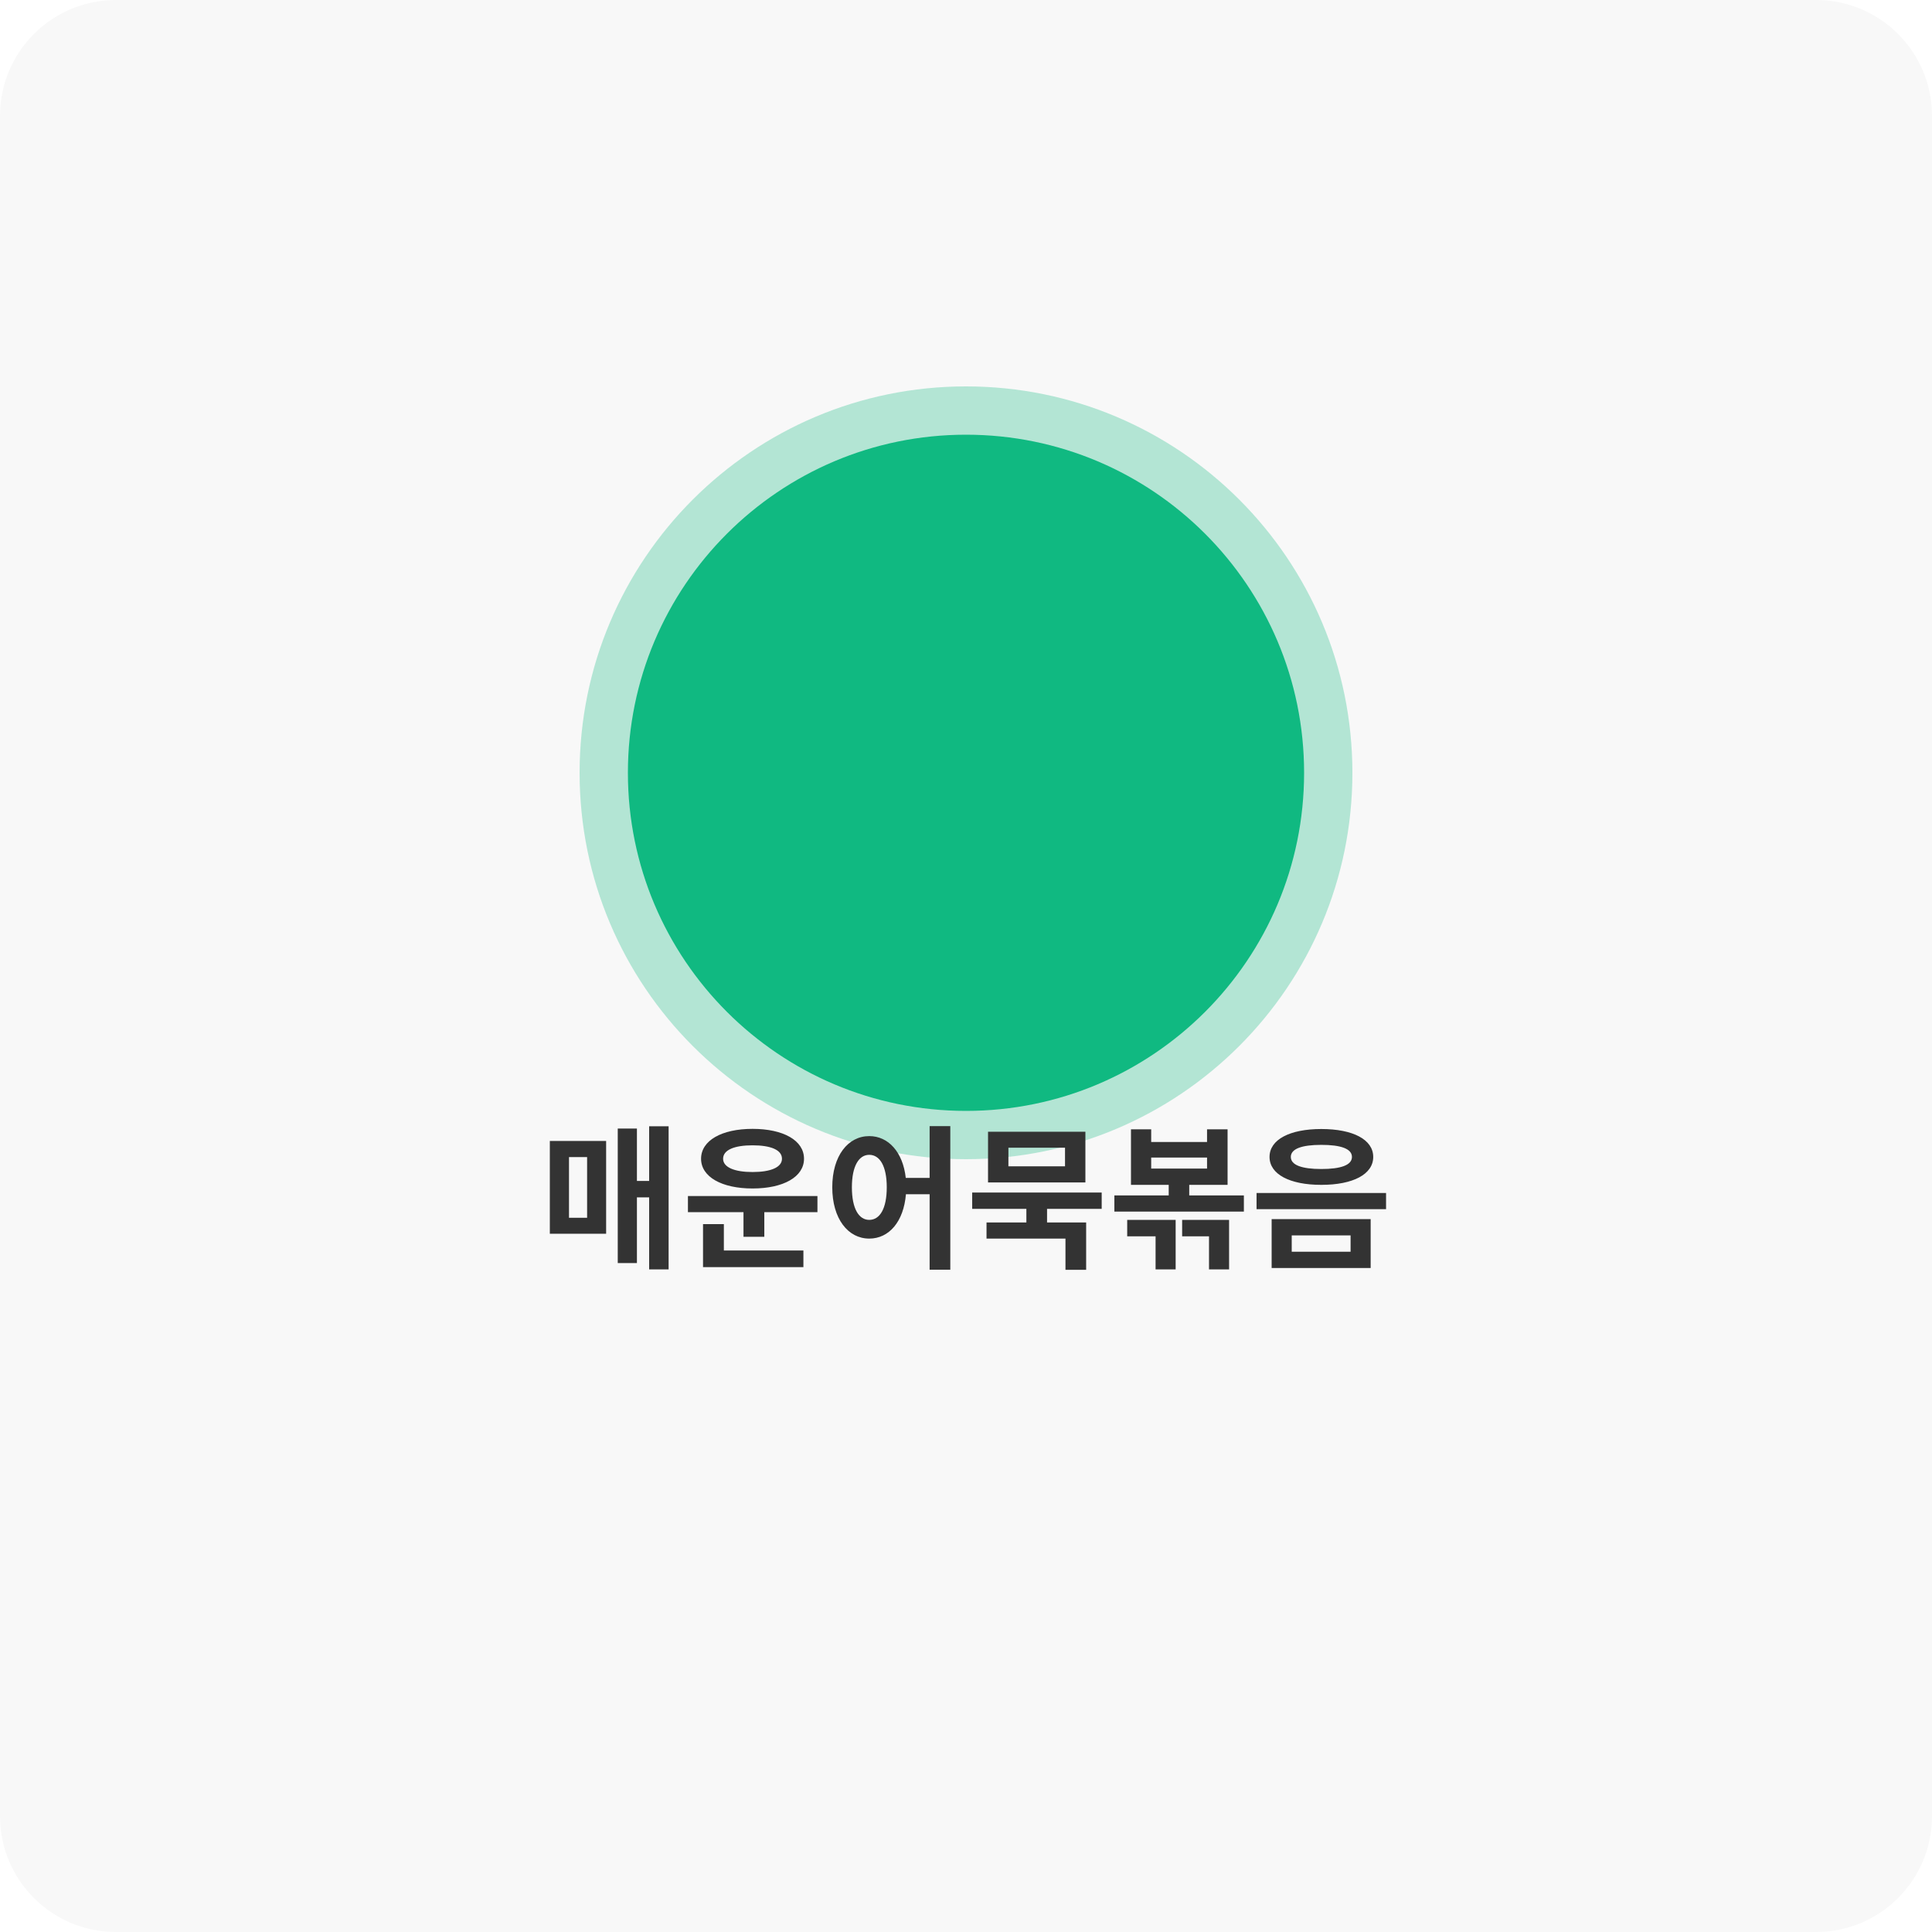
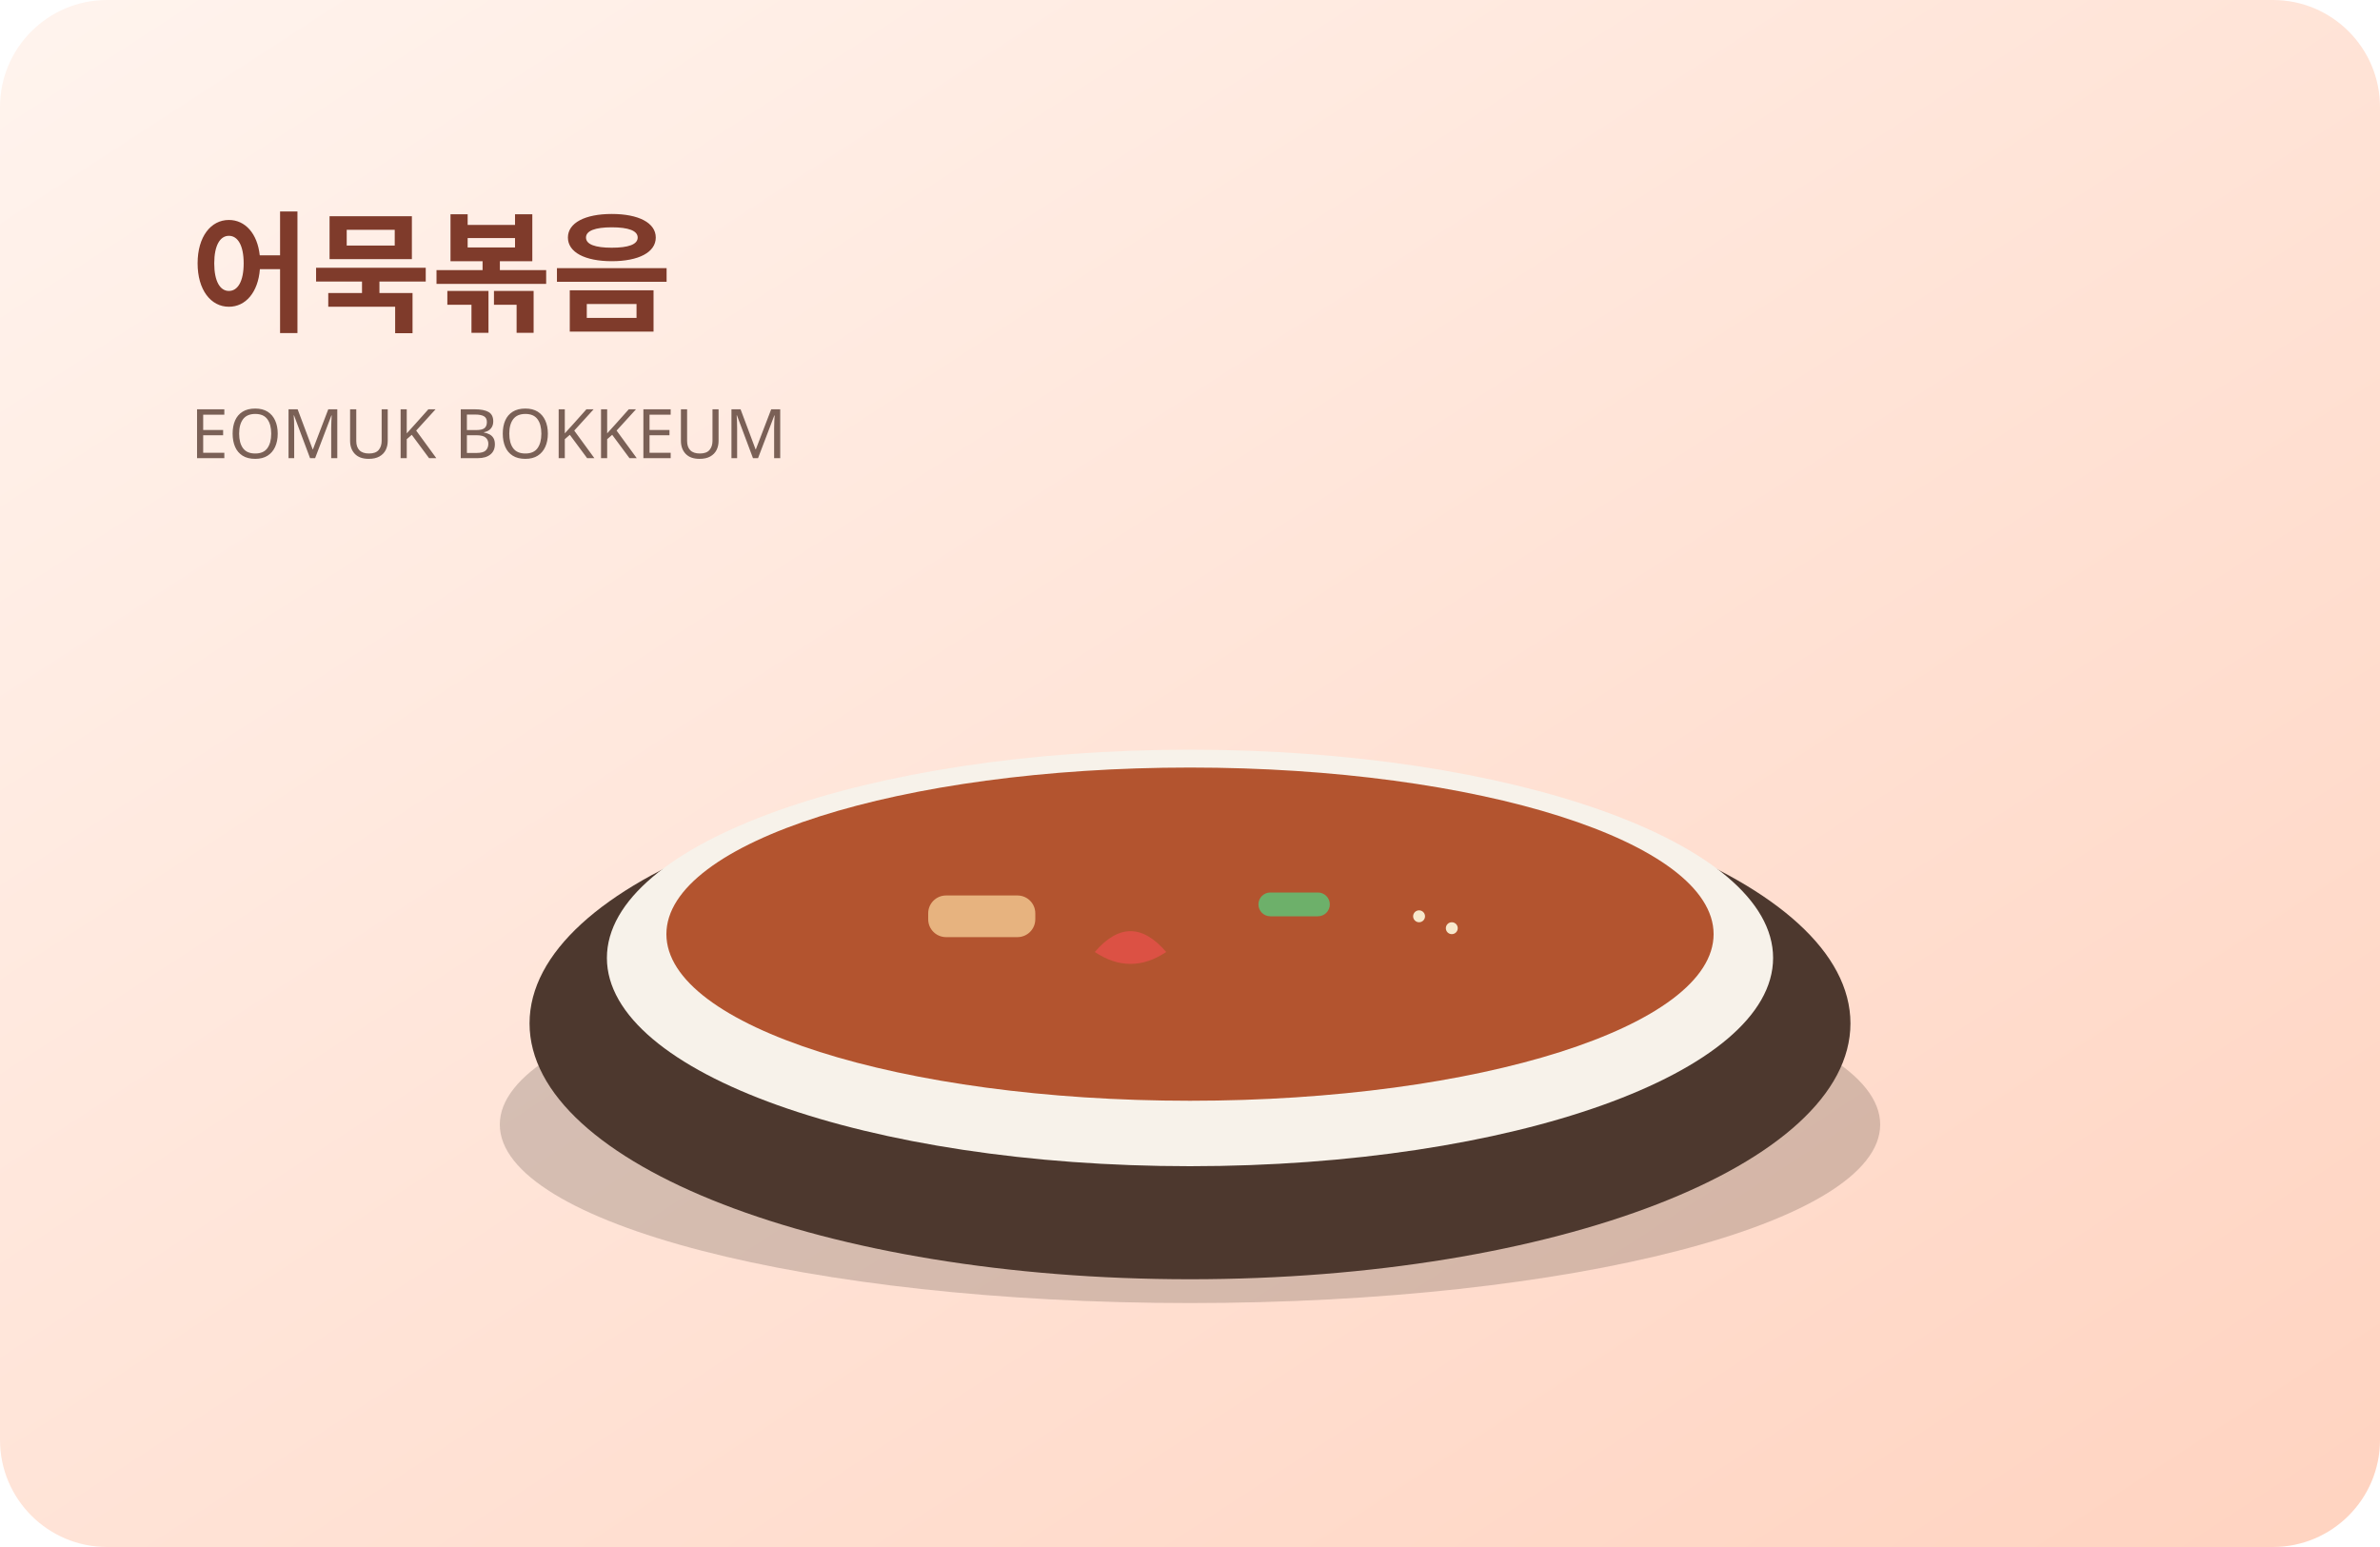
- <svg xmlns="http://www.w3.org/2000/svg" viewBox="0 0 200 200" width="200" height="200">
-   <rect width="200" height="200" fill="#f8f8f8" rx="12" />
-   <circle cx="100" cy="80" r="40" fill="#10B981" opacity="0.3" />
-   <circle cx="100" cy="80" r="35" fill="#10B981" />
-   <text x="100" y="130" font-size="16" font-weight="bold" text-anchor="middle" fill="#333" font-family="Arial, sans-serif">
-       매운어묵볶음
-     </text>
+ <svg xmlns="http://www.w3.org/2000/svg" viewBox="0 0 800 520">
+   <defs>
+     <linearGradient id="bg-recipeeomukbokkeumsvg" x1="0" y1="0" x2="1" y2="1">
+       <stop offset="0%" stop-color="#fff4ee" />
+       <stop offset="100%" stop-color="#ffd3c0" />
+     </linearGradient>
+   </defs>
+   <rect width="800" height="520" rx="36" fill="url(#bg-recipeeomukbokkeumsvg)" />
+   <ellipse cx="400" cy="378" rx="232" ry="60" fill="#2f221b" opacity="0.2" />
+   <ellipse cx="400" cy="344" rx="222" ry="86" fill="#4d382e" />
+   <ellipse cx="400" cy="322" rx="196" ry="70" fill="#f7f2ea" />
+   <ellipse cx="400" cy="314" rx="176" ry="56" fill="#b3542f" />
+   <rect x="312" y="301" width="36" height="14" rx="6" fill="#e7b37f" />
+   <path d="M368 320 Q 380 306 392 320 Q 380 328 368 320" fill="#dc5144" />
+   <rect x="423" y="300" width="24" height="8" rx="4" fill="#6db06a" />
+   <circle cx="477" cy="308" r="2" fill="#f7e8cc" />
+   <circle cx="488" cy="312" r="2" fill="#f7e8cc" />
+   <text x="64" y="108" font-size="44" font-weight="700" fill="#7f3b2b" font-family="sans-serif">어묵볶음</text>
+   <text x="64" y="154" font-size="23" fill="#7a6056" font-family="sans-serif">EOMUK BOKKEUM</text>
</svg>
